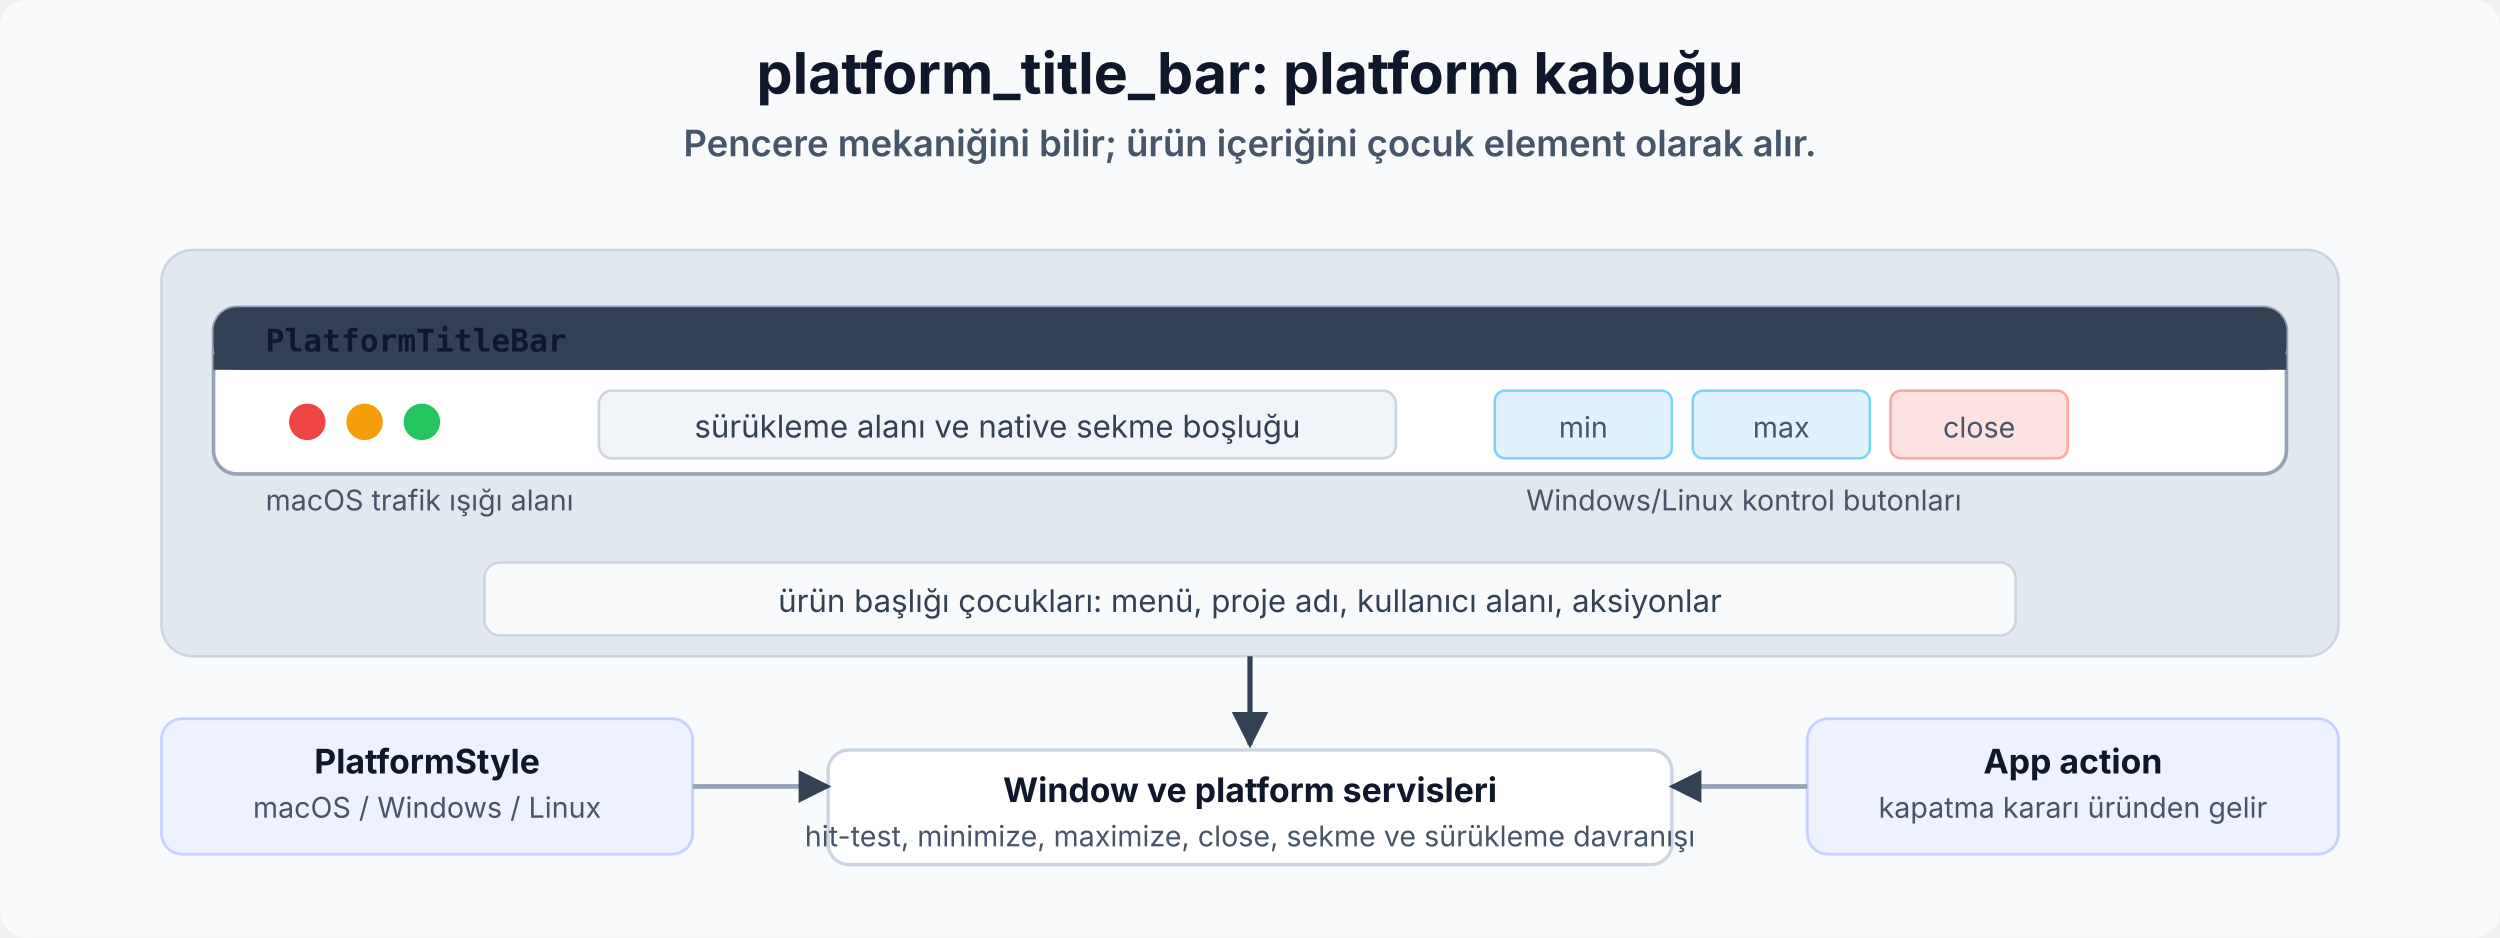
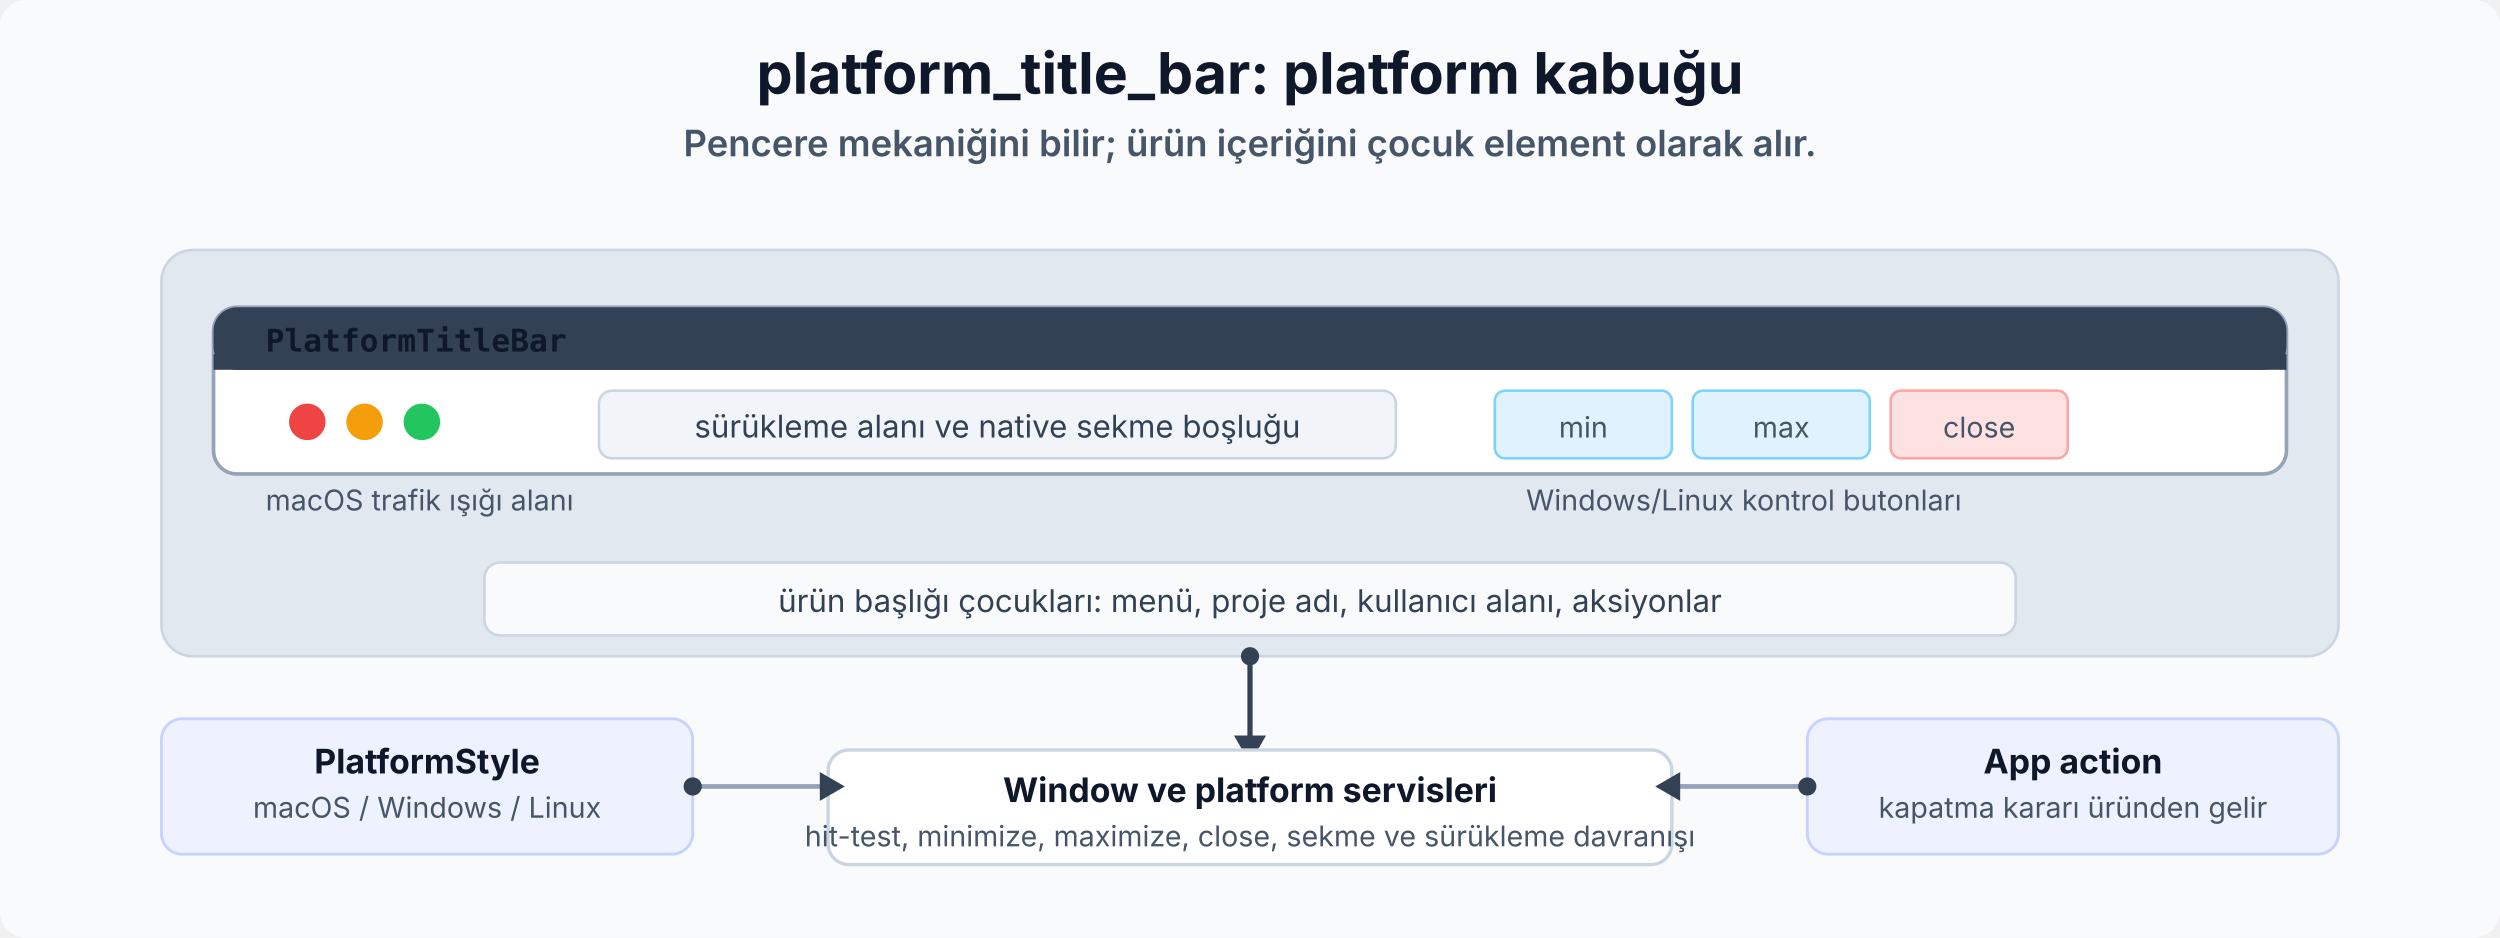
<svg xmlns="http://www.w3.org/2000/svg" viewBox="0 0 960 360">
  <defs>
-     <marker id="arrow" viewBox="0 0 10 10" refX="9" refY="5" markerWidth="7" markerHeight="7" orient="auto-start-reverse">
-       <path d="M 0 0 L 10 5 L 0 10 z" fill="#334155" />
+     <marker id="arrow" viewBox="0 0 1 1" refX="0" refY="0" markerWidth="1" markerHeight="1" orient="auto-start-reverse" overflow="visible" preserveAspectRatio="xMidYMid">
+       <path d="M 5.77 0 L -2.88 5 V -5 Z" transform="scale(0.5)" fill="#334155" stroke="#334155" stroke-width="1pt" />
+     </marker>
+     <marker id="dot-arrow" viewBox="0 0 7 7" refX="3.5" refY="3.5" markerWidth="7" markerHeight="7" markerUnits="userSpaceOnUse">
+       <circle cx="3.5" cy="3.5" r="3.5" fill="#334155" />
    </marker>
    <style>
      .title { font: 700 22px system-ui, -apple-system, "Segoe UI", sans-serif; fill: #0f172a; }
      .subtitle { font: 600 14px system-ui, -apple-system, "Segoe UI", sans-serif; fill: #475569; }
      .label { font: 700 13px system-ui, -apple-system, "Segoe UI", sans-serif; fill: #0f172a; }
      .body { font: 12px system-ui, -apple-system, "Segoe UI", sans-serif; fill: #334155; }
      .small { font: 11px system-ui, -apple-system, "Segoe UI", sans-serif; fill: #475569; }
      .mono { font: 700 12px ui-monospace, SFMono-Regular, Menlo, Consolas, monospace; fill: #0f172a; }
      .monoLight { font: 12px ui-monospace, SFMono-Regular, Menlo, Consolas, monospace; fill: #334155; }
      .card { fill: #fff; stroke: #cbd5e1; stroke-width: 1.3; }
      .soft { fill: #f8fafc; stroke: #cbd5e1; stroke-width: 1.2; }
      .chip { fill: #eef2ff; stroke: #c7d2fe; stroke-width: 1.1; }
-       .arrow { stroke: #334155; stroke-width: 2; fill: none; marker-end: url(#arrow); }
-       .arrowSoft { stroke: #94a3b8; stroke-width: 1.8; fill: none; marker-end: url(#arrow); }
+       .arrow { stroke: #334155; stroke-width: 2; fill: none; marker-end: url(#arrow); marker-start: url(#dot-arrow); }
+       .arrowSoft { stroke: #94a3b8; stroke-width: 1.8; fill: none; marker-end: url(#arrow); marker-start: url(#dot-arrow); }
    </style>
  </defs>
  <rect width="960" height="360" rx="10" fill="#f8fafc" />
  <text x="480" y="36" text-anchor="middle" class="title">platform_title_bar: platform kabuğu</text>
  <text x="480" y="60" text-anchor="middle" class="subtitle">Pencere mekaniğini bilir; ürün içeriğini çocuk element olarak alır.</text>
  <rect x="62" y="96" width="836" height="156" rx="12" fill="#e2e8f0" stroke="#cbd5e1" />
  <rect x="82" y="118" width="796" height="64" rx="9" fill="#fff" stroke="#94a3b8" stroke-width="1.4" />
  <rect x="82" y="118" width="796" height="24" rx="9" fill="#334155" />
  <path d="M 82 136 H 878 V 142 H 82 Z" fill="#334155" />
  <text x="102" y="135" class="mono" fill="#fff">PlatformTitleBar</text>
  <circle cx="118" cy="162" r="7" fill="#ef4444" />
  <circle cx="140" cy="162" r="7" fill="#f59e0b" />
  <circle cx="162" cy="162" r="7" fill="#22c55e" />
  <text x="102" y="196" class="small">macOS trafik ışığı alanı</text>
  <rect x="230" y="150" width="306" height="26" rx="5" fill="#f1f5f9" stroke="#cbd5e1" />
  <text x="383" y="168" text-anchor="middle" class="body">sürükleme alanı ve native sekme boşluğu</text>
  <rect x="574" y="150" width="68" height="26" rx="4" fill="#e0f2fe" stroke="#7dd3fc" />
  <text x="608" y="168" text-anchor="middle" class="small">min</text>
  <rect x="650" y="150" width="68" height="26" rx="4" fill="#e0f2fe" stroke="#7dd3fc" />
  <text x="684" y="168" text-anchor="middle" class="small">max</text>
  <rect x="726" y="150" width="68" height="26" rx="4" fill="#fee2e2" stroke="#fca5a5" />
  <text x="760" y="168" text-anchor="middle" class="small">close</text>
  <text x="586" y="196" class="small">Windows/Linux kontrol butonları</text>
  <rect x="186" y="216" width="588" height="28" rx="6" fill="#f8fafc" stroke="#cbd5e1" />
  <text x="480" y="235" text-anchor="middle" class="body">ürün başlığı çocukları: menü, proje adı, kullanıcı alanı, aksiyonlar</text>
  <path d="M 480 252 L 480 286" class="arrow" />
  <rect x="318" y="288" width="324" height="44" rx="8" class="card" />
  <text x="480" y="308" text-anchor="middle" class="label">Window ve platform servisleri</text>
  <text x="480" y="325" text-anchor="middle" class="small">hit-test, minimize, maximize, close, sekme ve sürükleme davranışı</text>
  <rect x="62" y="276" width="204" height="52" rx="8" class="chip" />
  <text x="164" y="297" text-anchor="middle" class="label">PlatformStyle</text>
  <text x="164" y="314" text-anchor="middle" class="small">macOS / Windows / Linux</text>
  <rect x="694" y="276" width="204" height="52" rx="8" class="chip" />
  <text x="796" y="297" text-anchor="middle" class="label">App action</text>
  <text x="796" y="314" text-anchor="middle" class="small">kapatma kararı üründen gelir</text>
  <path d="M 266 302 L 318 302" class="arrowSoft" />
  <path d="M 694 302 L 642 302" class="arrowSoft" />
</svg>
